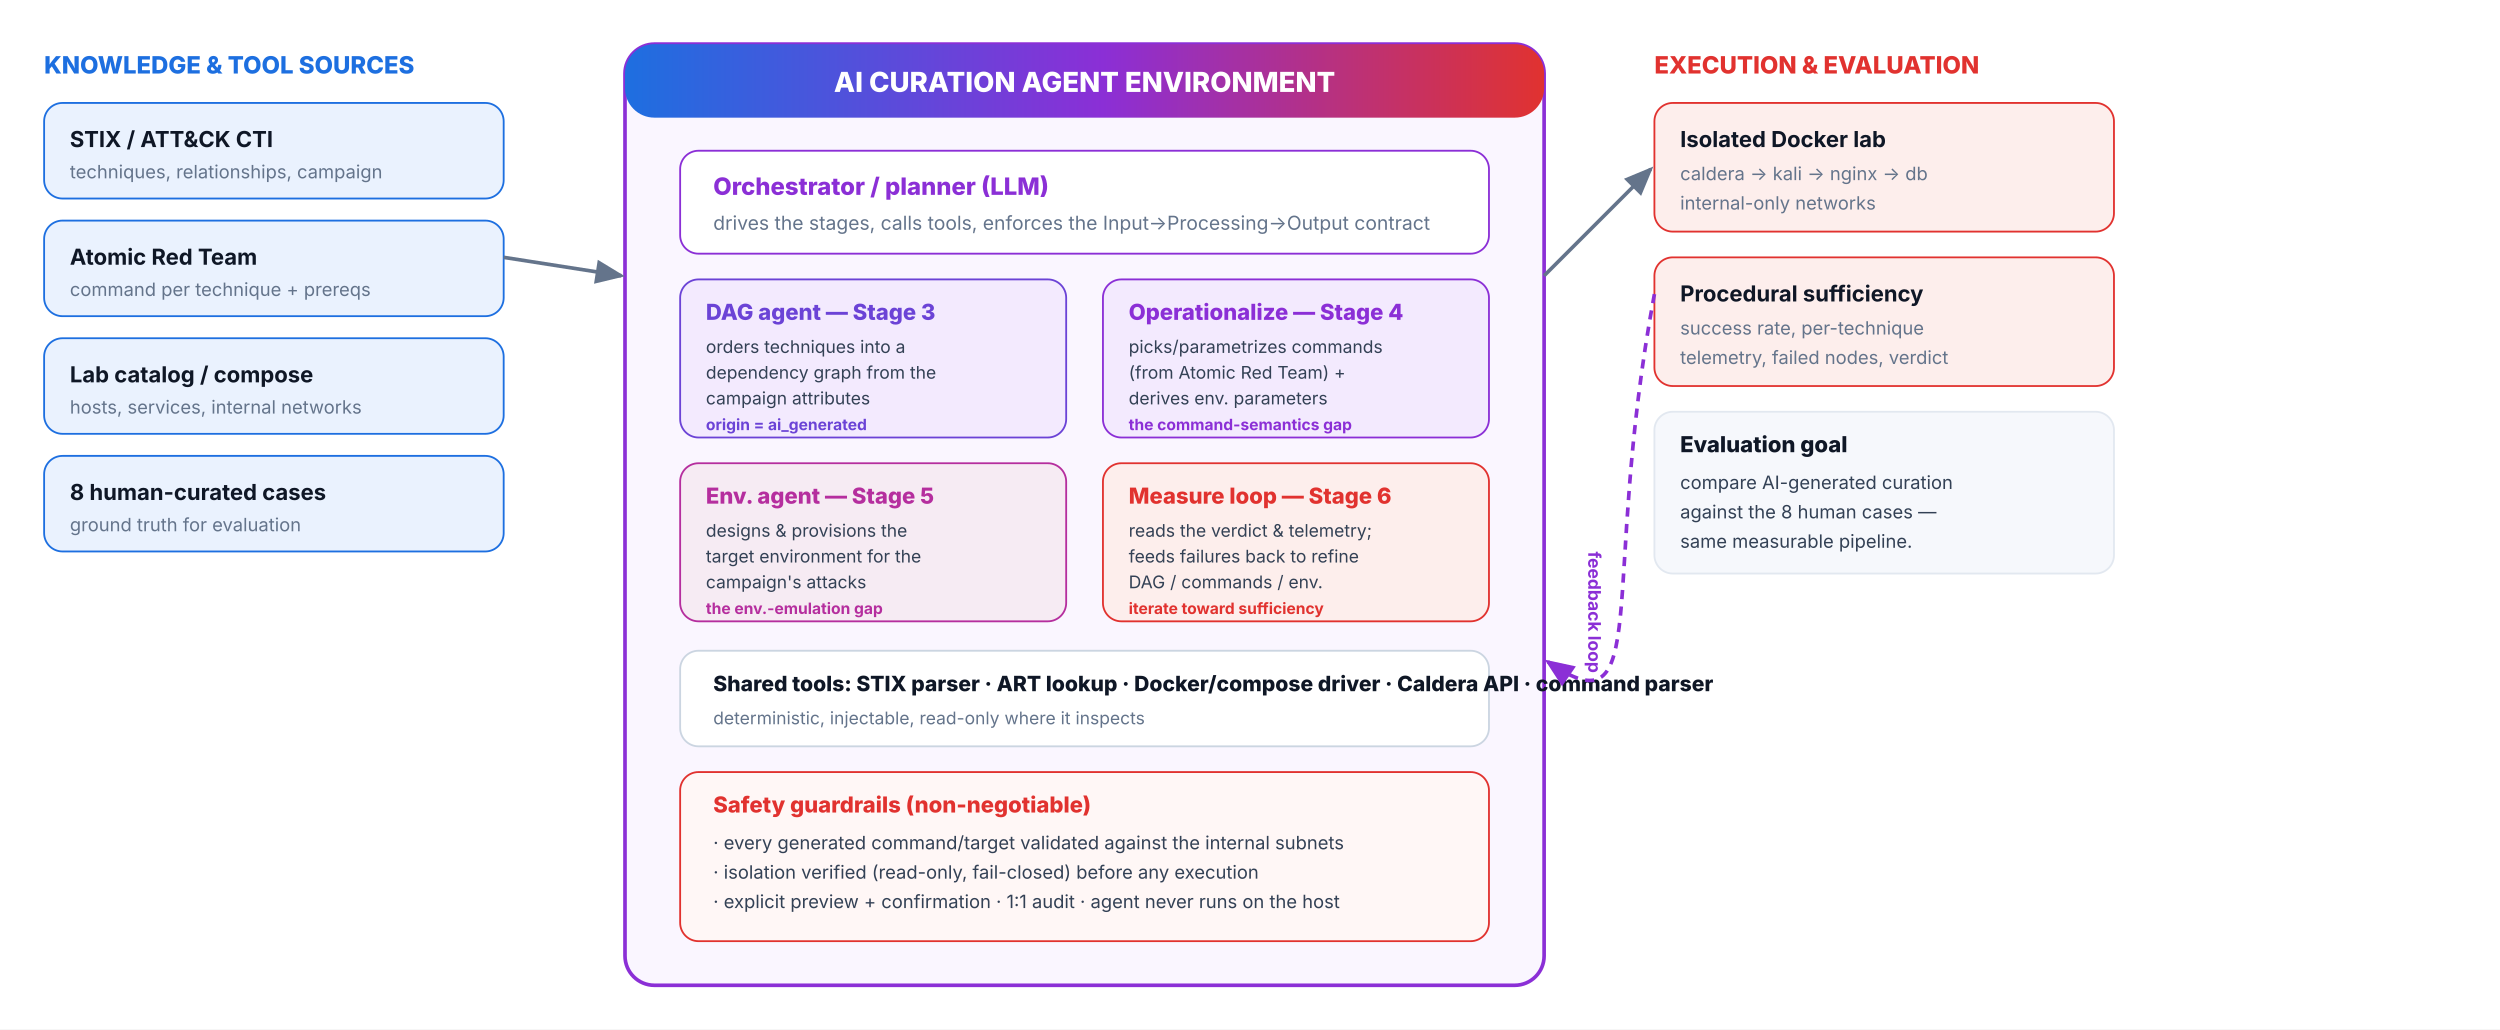
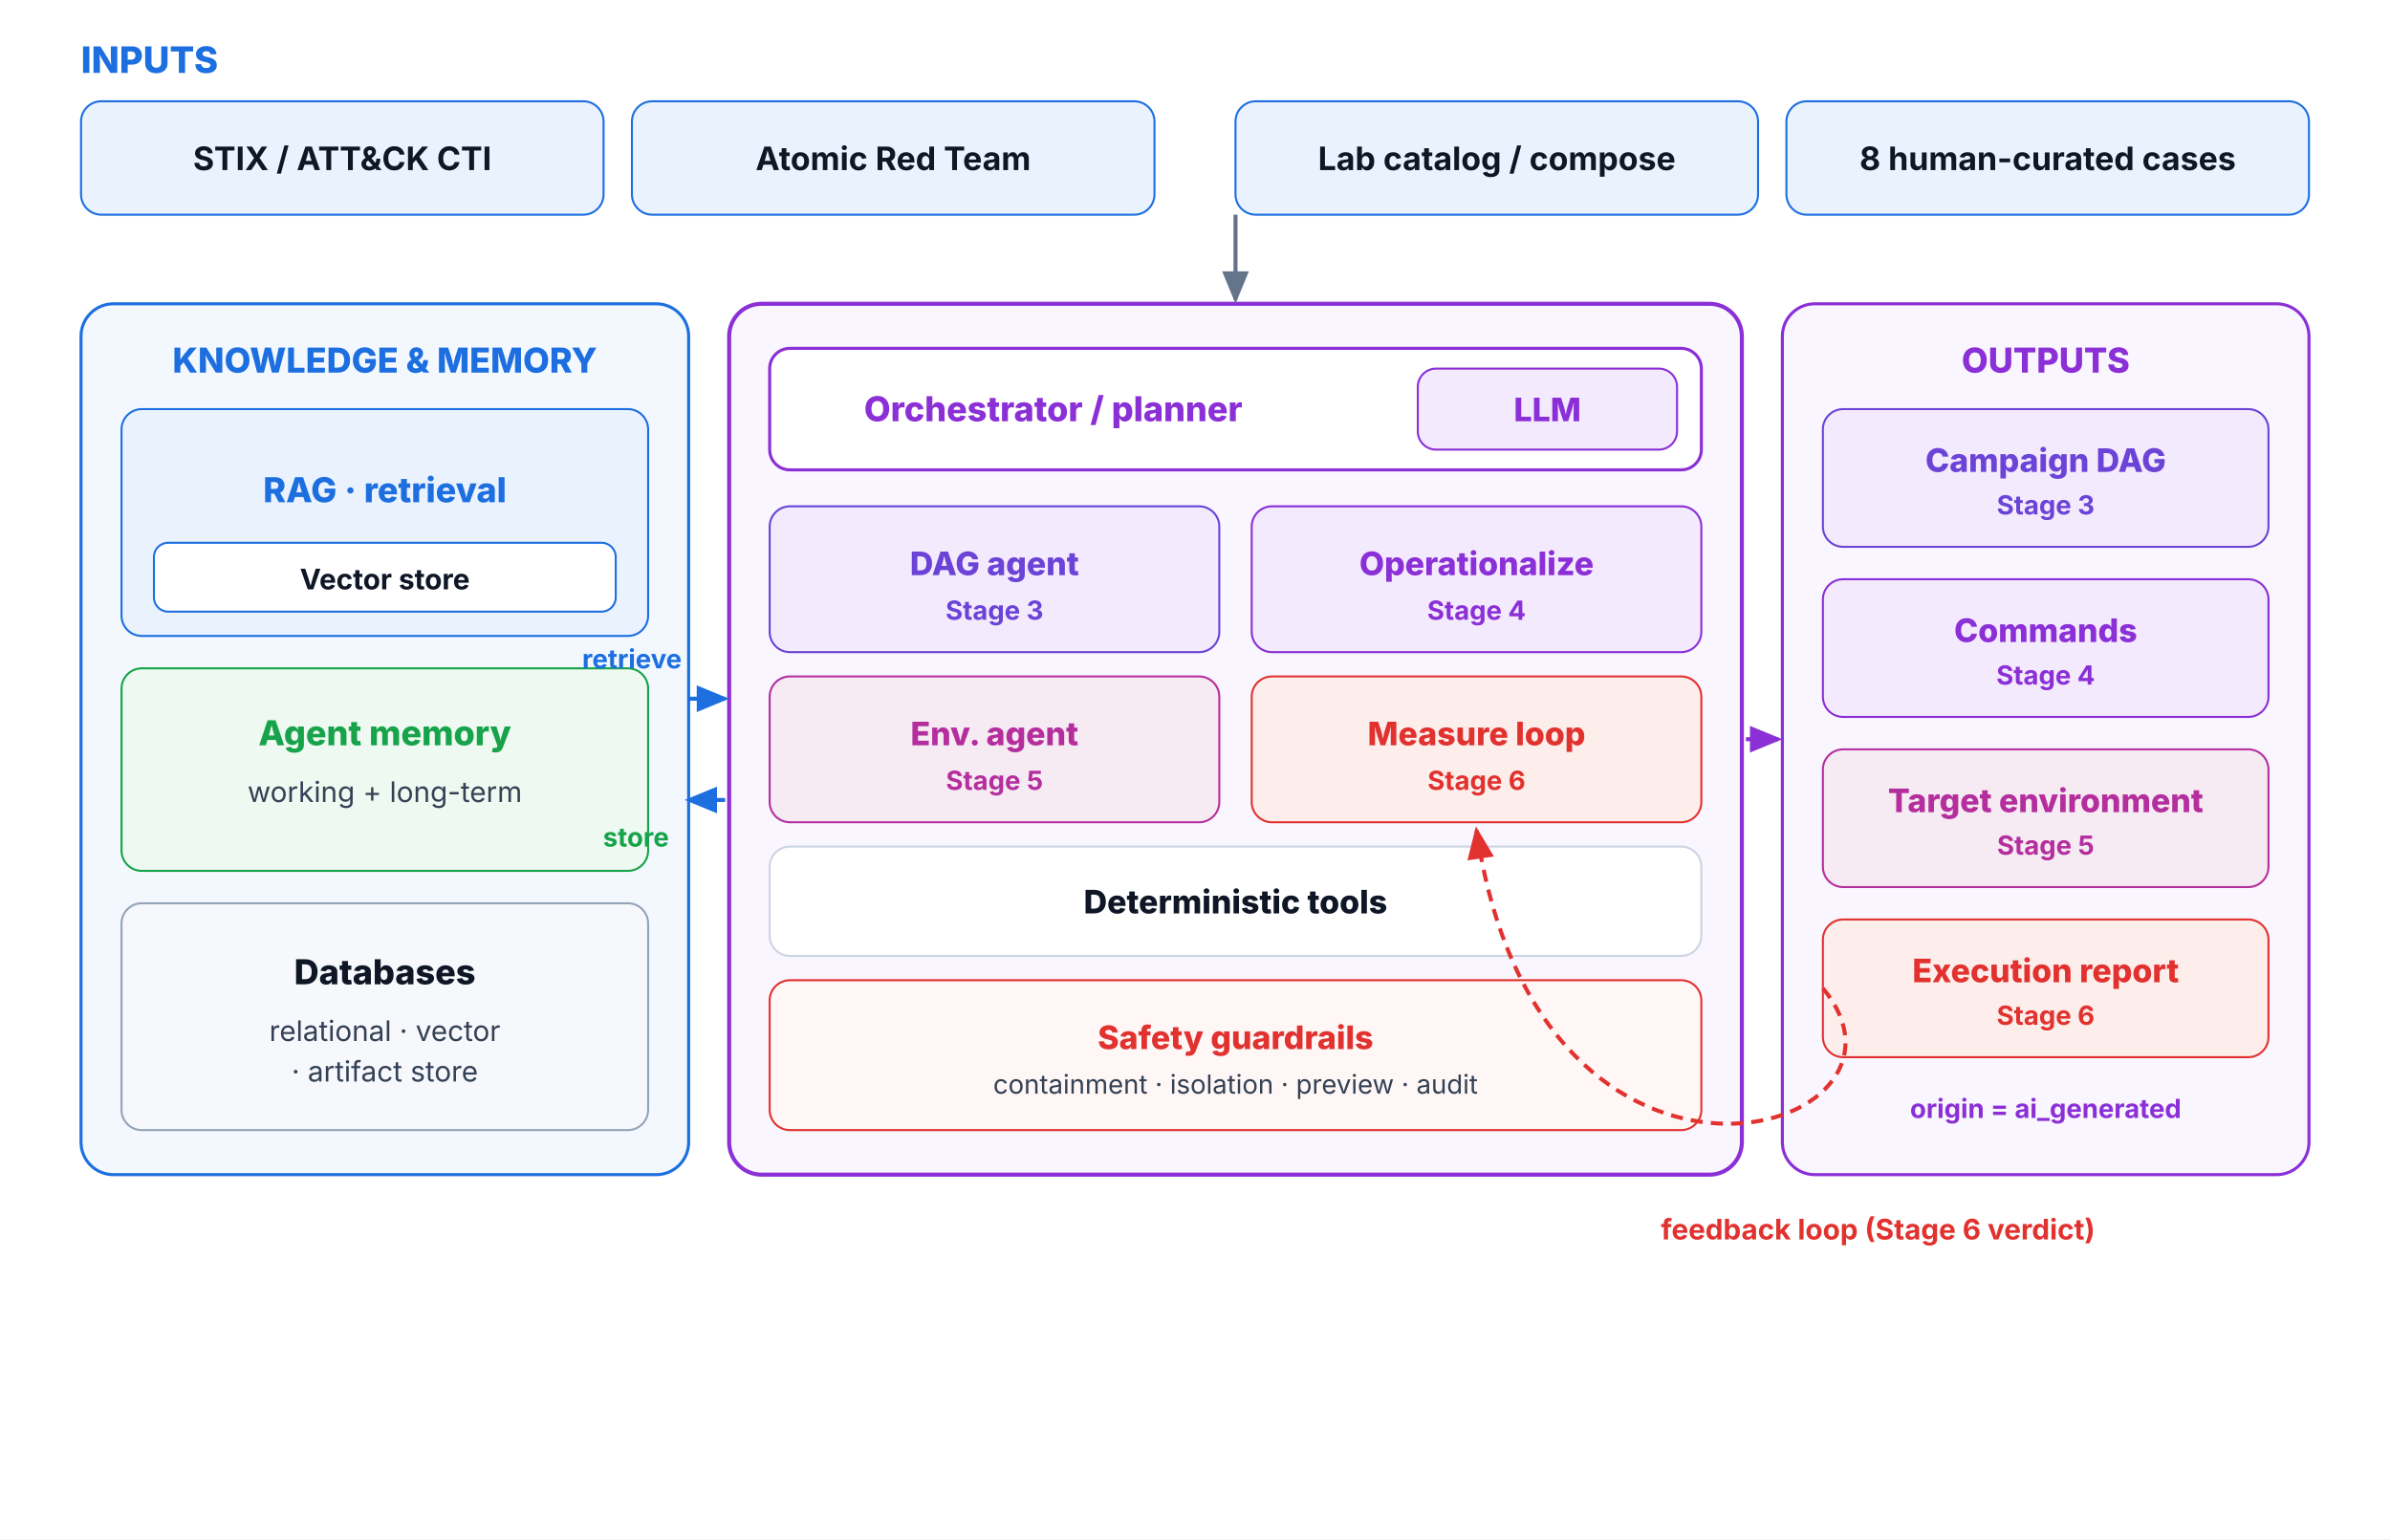
- <svg xmlns="http://www.w3.org/2000/svg" viewBox="0 0 1360 560" font-family="Inter, Segoe UI, sans-serif">
+ <svg xmlns="http://www.w3.org/2000/svg" viewBox="0 0 1180 760" font-family="Inter, Segoe UI, sans-serif">
  <defs>
    <linearGradient id="gg" x1="0" y1="0" x2="1" y2="0">
      <stop offset="0" stop-color="#1d6fe0" />
      <stop offset="0.52" stop-color="#8b2fd6" />
      <stop offset="1" stop-color="#e1322f" />
    </linearGradient>
    <marker id="aa" markerWidth="11" markerHeight="11" refX="7" refY="3.3" orient="auto">
      <path d="M0,0 L8,3.3 L0,6.6 Z" fill="#64748b" />
    </marker>
    <marker id="ab" markerWidth="11" markerHeight="11" refX="7" refY="3.3" orient="auto">
      <path d="M0,0 L8,3.3 L0,6.6 Z" fill="#8b2fd6" />
    </marker>
+     <marker id="ac" markerWidth="11" markerHeight="11" refX="7" refY="3.3" orient="auto">
+       <path d="M0,0 L8,3.3 L0,6.6 Z" fill="#1d6fe0" />
+     </marker>
+     <marker id="ad" markerWidth="11" markerHeight="11" refX="7" refY="3.3" orient="auto">
+       <path d="M0,0 L8,3.3 L0,6.6 Z" fill="#e1322f" />
+     </marker>
  </defs>
-   <rect width="1360" height="560" fill="#ffffff" />
-   <g transform="translate(24,40)">
-     <text x="0" y="0" font-size="13" font-weight="800" fill="#1d6fe0">KNOWLEDGE &amp; TOOL SOURCES</text>
-     <rect x="0" y="16" width="250" height="52" rx="10" fill="#eaf2fe" stroke="#1d6fe0" />
-     <text x="14" y="40" font-size="12" font-weight="700" fill="#0f1726">STIX / ATT&amp;CK CTI</text>
-     <text x="14" y="57" font-size="10" fill="#64748b">techniques, relationships, campaign</text>
-     <rect x="0" y="80" width="250" height="52" rx="10" fill="#eaf2fe" stroke="#1d6fe0" />
-     <text x="14" y="104" font-size="12" font-weight="700" fill="#0f1726">Atomic Red Team</text>
-     <text x="14" y="121" font-size="10" fill="#64748b">command per technique + prereqs</text>
-     <rect x="0" y="144" width="250" height="52" rx="10" fill="#eaf2fe" stroke="#1d6fe0" />
-     <text x="14" y="168" font-size="12" font-weight="700" fill="#0f1726">Lab catalog / compose</text>
-     <text x="14" y="185" font-size="10" fill="#64748b">hosts, services, internal networks</text>
-     <rect x="0" y="208" width="250" height="52" rx="10" fill="#eaf2fe" stroke="#1d6fe0" />
-     <text x="14" y="232" font-size="12" font-weight="700" fill="#0f1726">8 human-curated cases</text>
-     <text x="14" y="249" font-size="10" fill="#64748b">ground truth for evaluation</text>
+   <rect width="1180" height="760" fill="#ffffff" />
+   <text x="40" y="36" font-size="18" font-weight="800" fill="#1d6fe0">INPUTS</text>
+   <g>
+     <rect x="40" y="50" width="258" height="56" rx="10" fill="#eaf2fe" stroke="#1d6fe0" />
+     <text x="169" y="84" text-anchor="middle" font-size="16" font-weight="700" fill="#0f1726">STIX / ATT&amp;CK CTI</text>
+     <rect x="312" y="50" width="258" height="56" rx="10" fill="#eaf2fe" stroke="#1d6fe0" />
+     <text x="441" y="84" text-anchor="middle" font-size="16" font-weight="700" fill="#0f1726">Atomic Red Team</text>
+     <rect x="610" y="50" width="258" height="56" rx="10" fill="#eaf2fe" stroke="#1d6fe0" />
+     <text x="739" y="84" text-anchor="middle" font-size="16" font-weight="700" fill="#0f1726">Lab catalog / compose</text>
+     <rect x="882" y="50" width="258" height="56" rx="10" fill="#eaf2fe" stroke="#1d6fe0" />
+     <text x="1011" y="84" text-anchor="middle" font-size="16" font-weight="700" fill="#0f1726">8 human-curated cases</text>
  </g>
-   <g transform="translate(340,24)">
-     <rect width="500" height="512" rx="16" fill="#faf6ff" stroke="#8b2fd6" stroke-width="2" />
-     <rect width="500" height="40" rx="16" fill="url(#gg)" />
-     <text x="250" y="26" text-anchor="middle" font-size="15" font-weight="800" fill="#ffffff">AI CURATION AGENT ENVIRONMENT</text>
-     <rect x="30" y="58" width="440" height="56" rx="10" fill="#ffffff" stroke="#8b2fd6" />
-     <text x="48" y="82" font-size="13" font-weight="800" fill="#8b2fd6">Orchestrator / planner (LLM)</text>
-     <text x="48" y="101" font-size="10.5" fill="#64748b">drives the stages, calls tools, enforces the Input→Processing→Output contract</text>
-     <rect x="30" y="128" width="210" height="86" rx="10" fill="#f3eafe" stroke="#6b43d6" />
-     <text x="44" y="150" font-size="12" font-weight="800" fill="#6b43d6">DAG agent — Stage 3</text>
-     <text x="44" y="168" font-size="9.5" fill="#334155">orders techniques into a</text>
-     <text x="44" y="182" font-size="9.5" fill="#334155">dependency graph from the</text>
-     <text x="44" y="196" font-size="9.5" fill="#334155">campaign attributes</text>
-     <text x="44" y="210" font-size="8.5" font-weight="700" fill="#6b43d6">origin = ai_generated</text>
-     <rect x="260" y="128" width="210" height="86" rx="10" fill="#f3eafe" stroke="#8b2fd6" />
-     <text x="274" y="150" font-size="12" font-weight="800" fill="#8b2fd6">Operationalize — Stage 4</text>
-     <text x="274" y="168" font-size="9.5" fill="#334155">picks/parametrizes commands</text>
-     <text x="274" y="182" font-size="9.5" fill="#334155">(from Atomic Red Team) +</text>
-     <text x="274" y="196" font-size="9.5" fill="#334155">derives env. parameters</text>
-     <text x="274" y="210" font-size="8.5" font-weight="700" fill="#8b2fd6">the command-semantics gap</text>
-     <rect x="30" y="228" width="210" height="86" rx="10" fill="#f6ebf3" stroke="#b52e9e" />
-     <text x="44" y="250" font-size="12" font-weight="800" fill="#b52e9e">Env. agent — Stage 5</text>
-     <text x="44" y="268" font-size="9.5" fill="#334155">designs &amp; provisions the</text>
-     <text x="44" y="282" font-size="9.5" fill="#334155">target environment for the</text>
-     <text x="44" y="296" font-size="9.5" fill="#334155">campaign's attacks</text>
-     <text x="44" y="310" font-size="8.5" font-weight="700" fill="#b52e9e">the env.-emulation gap</text>
-     <rect x="260" y="228" width="210" height="86" rx="10" fill="#fdeeec" stroke="#e1322f" />
-     <text x="274" y="250" font-size="12" font-weight="800" fill="#e1322f">Measure loop — Stage 6</text>
-     <text x="274" y="268" font-size="9.5" fill="#334155">reads the verdict &amp; telemetry;</text>
-     <text x="274" y="282" font-size="9.5" fill="#334155">feeds failures back to refine</text>
-     <text x="274" y="296" font-size="9.5" fill="#334155">DAG / commands / env.</text>
-     <text x="274" y="310" font-size="8.5" font-weight="700" fill="#e1322f">iterate toward sufficiency</text>
-     <rect x="30" y="330" width="440" height="52" rx="10" fill="#ffffff" stroke="#cbd5e1" />
-     <text x="48" y="352" font-size="11.5" font-weight="800" fill="#0f1726">Shared tools: STIX parser · ART lookup · Docker/compose driver · Caldera API · command parser</text>
-     <text x="48" y="370" font-size="9.5" fill="#64748b">deterministic, injectable, read-only where it inspects</text>
-     <rect x="30" y="396" width="440" height="92" rx="10" fill="#fff7f6" stroke="#e1322f" />
-     <text x="48" y="418" font-size="12" font-weight="800" fill="#e1322f">Safety guardrails (non-negotiable)</text>
-     <text x="48" y="438" font-size="10" fill="#334155">· every generated command/target validated against the internal subnets</text>
-     <text x="48" y="454" font-size="10" fill="#334155">· isolation verified (read-only, fail-closed) before any execution</text>
-     <text x="48" y="470" font-size="10" fill="#334155">· explicit preview + confirmation · 1:1 audit · agent never runs on the host</text>
+   <g>
+     <rect x="40" y="150" width="300" height="430" rx="16" fill="#f3f8ff" stroke="#1d6fe0" stroke-width="1.5" />
+     <text x="190" y="184" text-anchor="middle" font-size="17" font-weight="800" fill="#1d6fe0">KNOWLEDGE &amp; MEMORY</text>
+     <rect x="60" y="202" width="260" height="112" rx="10" fill="#eaf2fe" stroke="#1d6fe0" />
+     <text x="190" y="248" text-anchor="middle" font-size="17" font-weight="800" fill="#1d6fe0">RAG · retrieval</text>
+     <rect x="76" y="268" width="228" height="34" rx="7" fill="#ffffff" stroke="#1d6fe0" />
+     <text x="190" y="291" text-anchor="middle" font-size="14" font-weight="700" fill="#0f1726">Vector store</text>
+     <rect x="60" y="330" width="260" height="100" rx="10" fill="#eef9f1" stroke="#17a34a" />
+     <text x="190" y="368" text-anchor="middle" font-size="17" font-weight="800" fill="#17a34a">Agent memory</text>
+     <text x="190" y="396" text-anchor="middle" font-size="14" fill="#334155">working + long-term</text>
+     <rect x="60" y="446" width="260" height="112" rx="10" fill="#f6f8fc" stroke="#94a3b8" />
+     <text x="190" y="486" text-anchor="middle" font-size="17" font-weight="800" fill="#0f1726">Databases</text>
+     <text x="190" y="514" text-anchor="middle" font-size="14" fill="#334155">relational · vector</text>
+     <text x="190" y="534" text-anchor="middle" font-size="14" fill="#334155">· artifact store</text>
  </g>
-   <g transform="translate(900,40)">
-     <text x="0" y="0" font-size="13" font-weight="800" fill="#e1322f">EXECUTION &amp; EVALUATION</text>
-     <rect x="0" y="16" width="250" height="70" rx="10" fill="#fdeeec" stroke="#e1322f" />
-     <text x="14" y="40" font-size="12" font-weight="700" fill="#0f1726">Isolated Docker lab</text>
-     <text x="14" y="58" font-size="10" fill="#64748b">caldera → kali → nginx → db</text>
-     <text x="14" y="74" font-size="10" fill="#64748b">internal-only networks</text>
-     <rect x="0" y="100" width="250" height="70" rx="10" fill="#fdeeec" stroke="#e1322f" />
-     <text x="14" y="124" font-size="12" font-weight="700" fill="#0f1726">Procedural sufficiency</text>
-     <text x="14" y="142" font-size="10" fill="#64748b">success rate, per-technique</text>
-     <text x="14" y="158" font-size="10" fill="#64748b">telemetry, failed nodes, verdict</text>
-     <rect x="0" y="184" width="250" height="88" rx="10" fill="#f6f8fc" stroke="#e2e8f0" />
-     <text x="14" y="206" font-size="12" font-weight="800" fill="#0f1726">Evaluation goal</text>
-     <text x="14" y="226" font-size="10" fill="#334155">compare AI-generated curation</text>
-     <text x="14" y="242" font-size="10" fill="#334155">against the 8 human cases —</text>
-     <text x="14" y="258" font-size="10" fill="#334155">same measurable pipeline.</text>
+   <g>
+     <rect x="360" y="150" width="500" height="430" rx="16" fill="#faf6ff" stroke="#8b2fd6" stroke-width="2" />
+     <rect x="380" y="172" width="460" height="60" rx="10" fill="#ffffff" stroke="#8b2fd6" stroke-width="1.5" />
+     <text x="520" y="208" text-anchor="middle" font-size="17" font-weight="800" fill="#8b2fd6">Orchestrator / planner</text>
+     <rect x="700" y="182" width="128" height="40" rx="9" fill="#f3eafe" stroke="#8b2fd6" />
+     <text x="764" y="208" text-anchor="middle" font-size="16" font-weight="800" fill="#8b2fd6">LLM</text>
+     <rect x="380" y="250" width="222" height="72" rx="10" fill="#f3eafe" stroke="#6b43d6" />
+     <text x="491" y="284" text-anchor="middle" font-size="16" font-weight="800" fill="#6b43d6">DAG agent</text>
+     <text x="491" y="306" text-anchor="middle" font-size="13" font-weight="700" fill="#6b43d6">Stage 3</text>
+     <rect x="618" y="250" width="222" height="72" rx="10" fill="#f3eafe" stroke="#8b2fd6" />
+     <text x="729" y="284" text-anchor="middle" font-size="16" font-weight="800" fill="#8b2fd6">Operationalize</text>
+     <text x="729" y="306" text-anchor="middle" font-size="13" font-weight="700" fill="#8b2fd6">Stage 4</text>
+     <rect x="380" y="334" width="222" height="72" rx="10" fill="#f6ebf3" stroke="#b52e9e" />
+     <text x="491" y="368" text-anchor="middle" font-size="16" font-weight="800" fill="#b52e9e">Env. agent</text>
+     <text x="491" y="390" text-anchor="middle" font-size="13" font-weight="700" fill="#b52e9e">Stage 5</text>
+     <rect x="618" y="334" width="222" height="72" rx="10" fill="#fdeeec" stroke="#e1322f" />
+     <text x="729" y="368" text-anchor="middle" font-size="16" font-weight="800" fill="#e1322f">Measure loop</text>
+     <text x="729" y="390" text-anchor="middle" font-size="13" font-weight="700" fill="#e1322f">Stage 6</text>
+     <rect x="380" y="418" width="460" height="54" rx="10" fill="#ffffff" stroke="#cbd5e1" />
+     <text x="610" y="451" text-anchor="middle" font-size="16" font-weight="800" fill="#0f1726">Deterministic tools</text>
+     <rect x="380" y="484" width="460" height="74" rx="10" fill="#fff7f6" stroke="#e1322f" />
+     <text x="610" y="518" text-anchor="middle" font-size="16" font-weight="800" fill="#e1322f">Safety guardrails</text>
+     <text x="610" y="540" text-anchor="middle" font-size="13" fill="#334155">containment · isolation · preview · audit</text>
+   </g>
+   <g>
+     <rect x="880" y="150" width="260" height="430" rx="16" fill="#faf6ff" stroke="#8b2fd6" stroke-width="1.5" />
+     <text x="1010" y="184" text-anchor="middle" font-size="17" font-weight="800" fill="#8b2fd6">OUTPUTS</text>
+     <rect x="900" y="202" width="220" height="68" rx="10" fill="#f3eafe" stroke="#6b43d6" />
+     <text x="1010" y="233" text-anchor="middle" font-size="16" font-weight="800" fill="#6b43d6">Campaign DAG</text>
+     <text x="1010" y="254" text-anchor="middle" font-size="13" font-weight="700" fill="#6b43d6">Stage 3</text>
+     <rect x="900" y="286" width="220" height="68" rx="10" fill="#f3eafe" stroke="#8b2fd6" />
+     <text x="1010" y="317" text-anchor="middle" font-size="16" font-weight="800" fill="#8b2fd6">Commands</text>
+     <text x="1010" y="338" text-anchor="middle" font-size="13" font-weight="700" fill="#8b2fd6">Stage 4</text>
+     <rect x="900" y="370" width="220" height="68" rx="10" fill="#f6ebf3" stroke="#b52e9e" />
+     <text x="1010" y="401" text-anchor="middle" font-size="16" font-weight="800" fill="#b52e9e">Target environment</text>
+     <text x="1010" y="422" text-anchor="middle" font-size="13" font-weight="700" fill="#b52e9e">Stage 5</text>
+     <rect x="900" y="454" width="220" height="68" rx="10" fill="#fdeeec" stroke="#e1322f" />
+     <text x="1010" y="485" text-anchor="middle" font-size="16" font-weight="800" fill="#e1322f">Execution report</text>
+     <text x="1010" y="506" text-anchor="middle" font-size="13" font-weight="700" fill="#e1322f">Stage 6</text>
+     <text x="1010" y="552" text-anchor="middle" font-size="13" font-weight="700" fill="#8b2fd6">origin = ai_generated</text>
  </g>
  <g stroke="#64748b" stroke-width="2" fill="none">
-     <line x1="274" y1="140" x2="338" y2="150" marker-end="url(#aa)" />
-     <line x1="840" y1="150" x2="898" y2="92" marker-end="url(#aa)" />
+     <line x1="610" y1="106" x2="610" y2="148" marker-end="url(#aa)" />
  </g>
-   <g stroke="#8b2fd6" stroke-width="2" fill="none" stroke-dasharray="5 4">
-     <path d="M900,160 C870,320 900,400 842,360" marker-end="url(#ab)" />
+   <g stroke="#1d6fe0" stroke-width="2" fill="none">
+     <line x1="340" y1="345" x2="358" y2="345" marker-end="url(#ac)" />
+     <line x1="358" y1="395" x2="340" y2="395" marker-end="url(#ac)" />
  </g>
-   <text x="864" y="300" font-size="9.5" fill="#8b2fd6" font-weight="700" transform="rotate(90 864 300)">feedback loop</text>
+   <text x="312" y="330" text-anchor="middle" font-size="13" font-weight="700" fill="#1d6fe0">retrieve</text>
+   <text x="314" y="418" text-anchor="middle" font-size="13" font-weight="700" fill="#17a34a">store</text>
+   <g stroke="#8b2fd6" stroke-width="2" fill="none">
+     <line x1="862" y1="365" x2="878" y2="365" marker-end="url(#ab)" />
+   </g>
+   <g stroke="#e1322f" stroke-width="2" fill="none" stroke-dasharray="6 4">
+     <path d="M900,488 C960,560 760,620 729,410" marker-end="url(#ad)" />
+   </g>
+   <text x="820" y="612" font-size="14" font-weight="700" fill="#e1322f">feedback loop (Stage 6 verdict)</text>
</svg>
